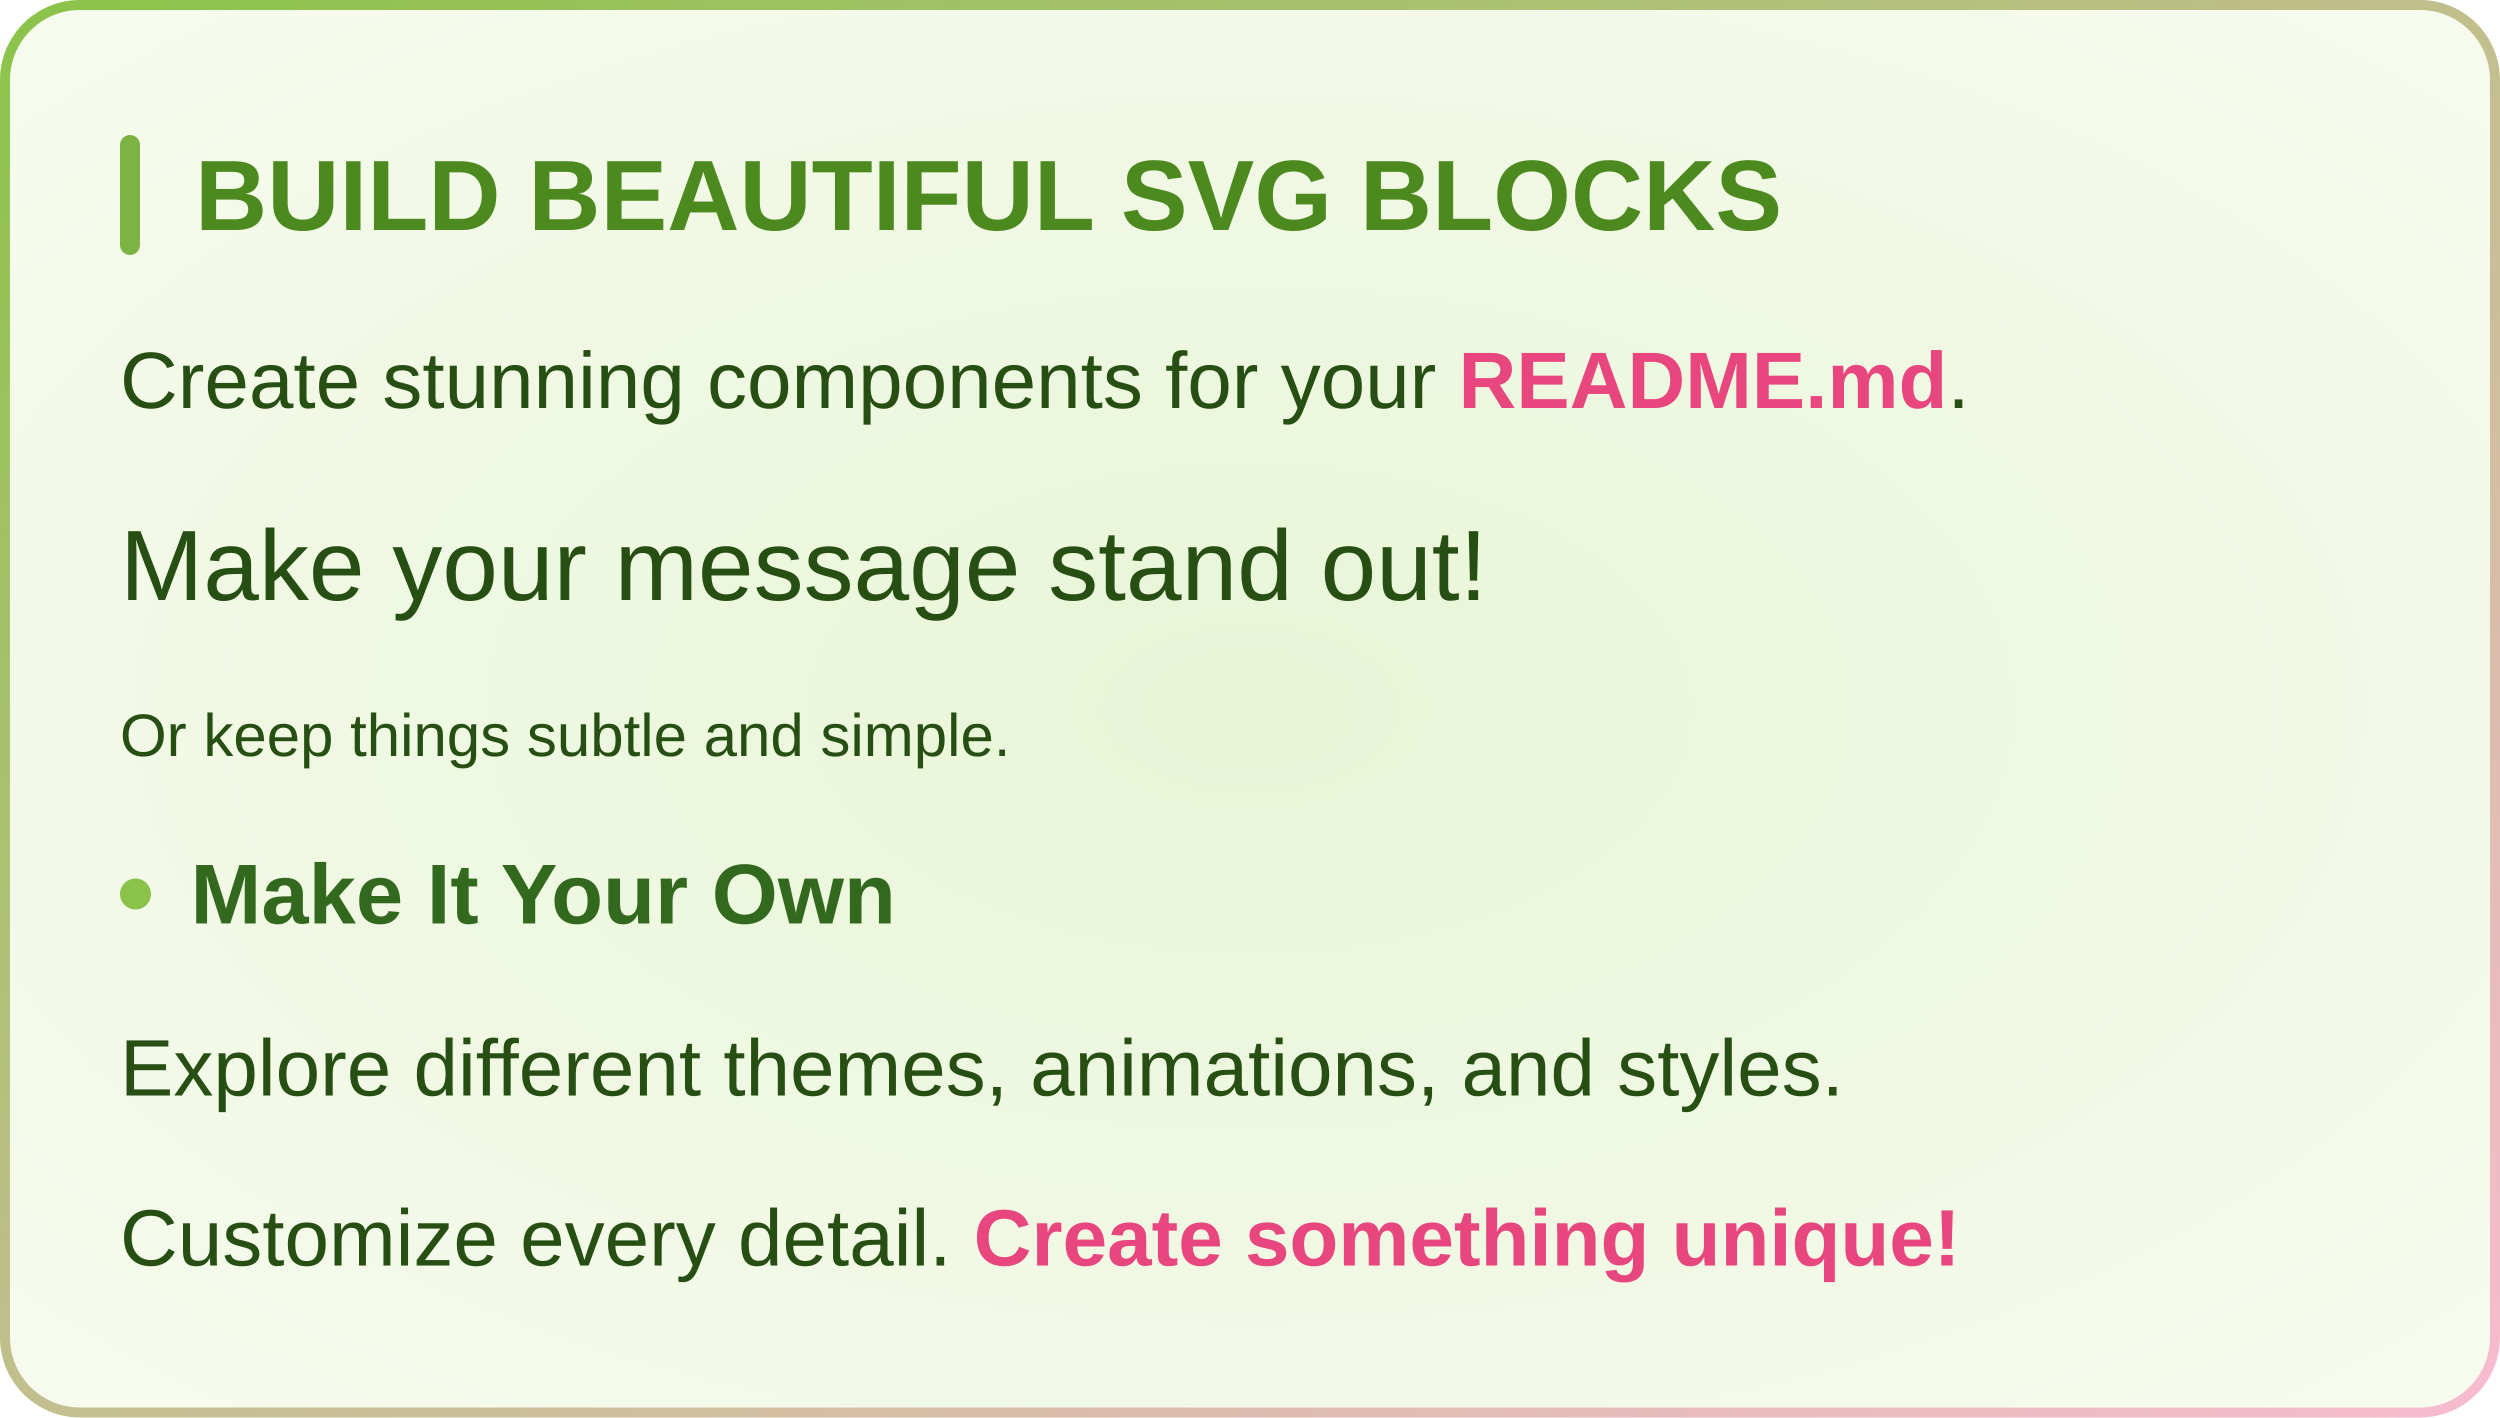
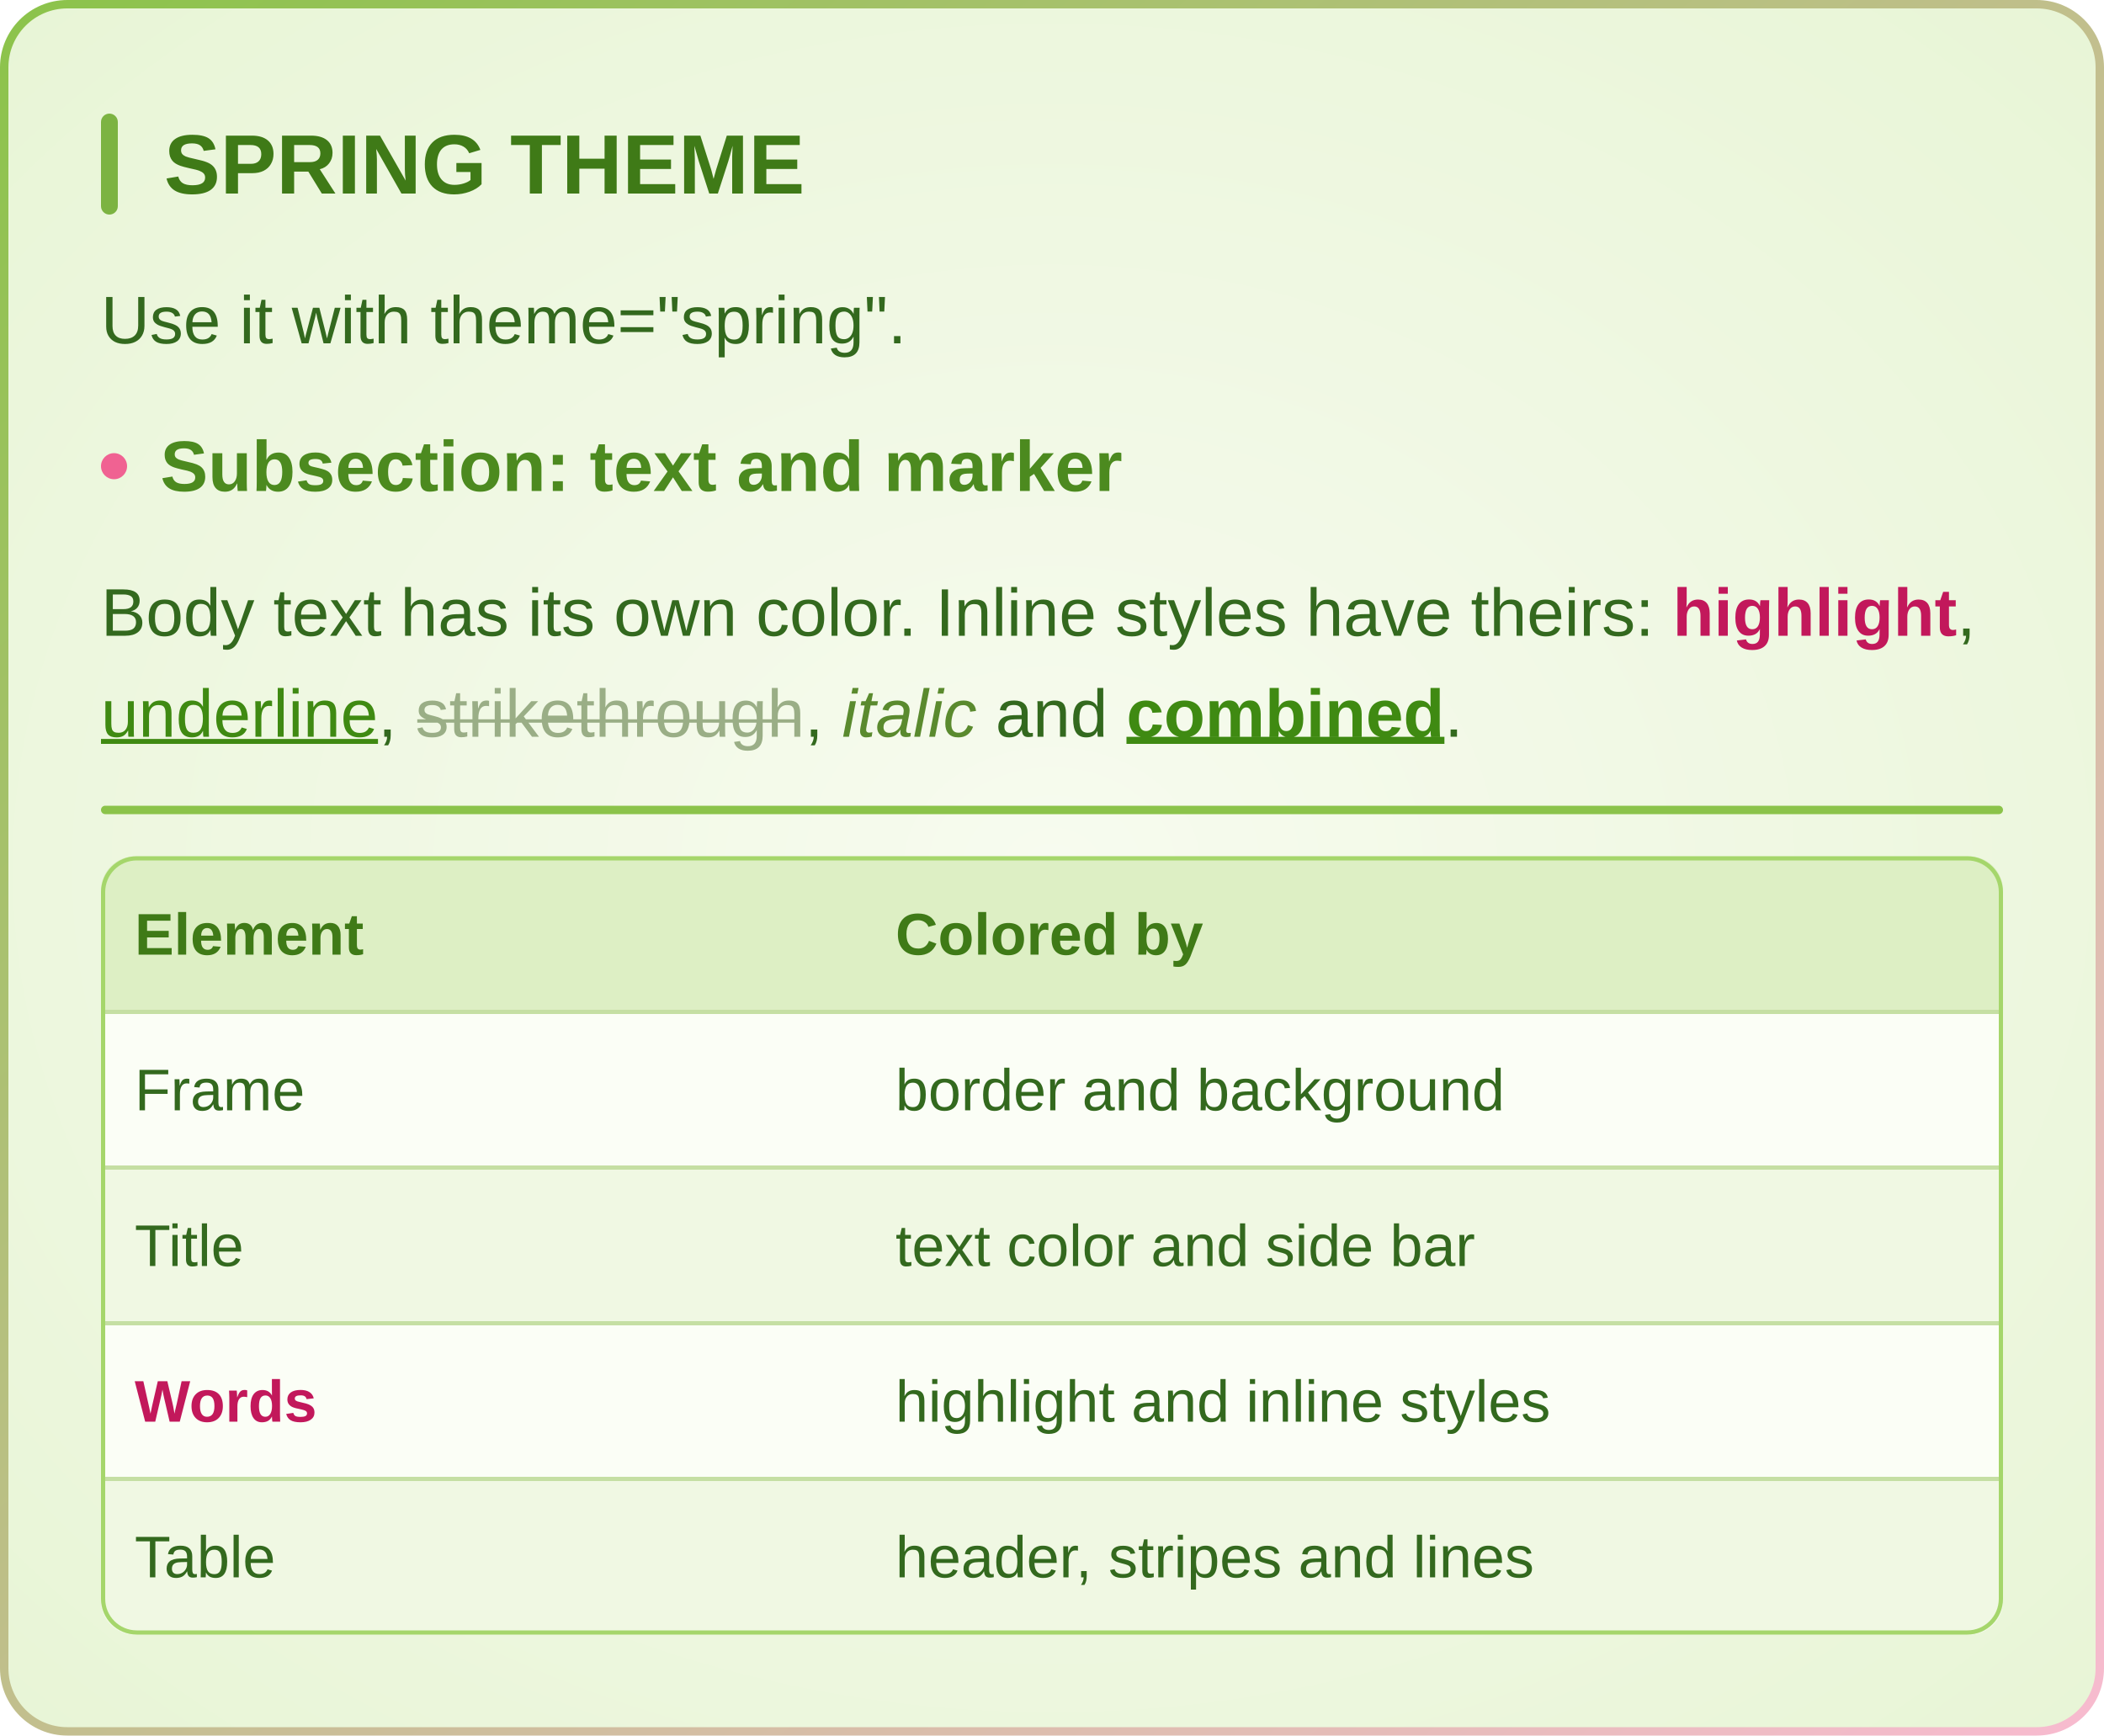
- <svg xmlns="http://www.w3.org/2000/svg" width="500" height="283.5" viewBox="0 0 500 283.5">
+ <svg xmlns="http://www.w3.org/2000/svg" width="500" height="412.5" viewBox="0 0 500 412.5">
  <style>
@keyframes entry {
-   from { opacity: 0; transform: translateY(-24px); }
-   to { opacity: 1; transform: none; }
+   from { opacity: 0; transform: translateY(-24px); } to { opacity: 1; transform: none; }
}
.entry {
  animation: entry 0.8s ease-out both;
  transform-box: fill-box;
  transform-origin: center;
}
@media (prefers-reduced-motion: reduce) {
  .entry { animation: none; }
}
</style>
  <g class="entry">
    <defs>
      <radialGradient id="background" cx="0.5" cy="0.5" r="0.7">
-         <stop offset="0" stop-color="#E8F5D6" />
-         <stop offset="1" stop-color="#F7FBEF" />
+         <stop offset="0" stop-color="#F7FBEF" />
+         <stop offset="1" stop-color="#E8F5D6" />
      </radialGradient>
      <linearGradient id="border" x1="0" y1="0" x2="1" y2="1">
        <stop offset="0" stop-color="#8BC34A" />
        <stop offset="1" stop-color="#F8BBD0" />
      </linearGradient>
    </defs>
-     <rect x="1" y="1" width="498" height="281.5" rx="15" fill="url(#background)" stroke="none" stroke-width="2" />
-     <rect x="1" y="1" width="498" height="281.5" rx="15" fill="none" stroke="url(#border)" stroke-width="2" />
+     <rect x="1" y="1" width="498" height="410.5" rx="15" fill="url(#background)" stroke="none" stroke-width="2" />
+     <rect x="1" y="1" width="498" height="410.5" rx="15" fill="none" stroke="url(#border)" stroke-width="2" />
    <g font-family="Arial, Helvetica, sans-serif">
      <rect x="24.0" y="27.0" width="4" height="24.0" rx="2" fill="#7CB342" />
-       <text x="39.0" y="46.0" font-size="20" fill="#4C8A1F" font-weight="700">BUILD BEAUTIFUL SVG BLOCKS</text>
-       <text x="24.0" y="81.6" font-size="16" fill="#274E13">Create stunning components for your <tspan fill="#E8467F" font-weight="700">README.md</tspan>.</text>
-       <text x="24.0" y="120.0" font-size="20" fill="#274E13">Make your message stand out!</text>
-       <text x="24.0" y="151.2" font-size="12" fill="#274E13">Or keep things subtle and simple.</text>
-       <circle cx="27.1" cy="178.8" r="3.1" fill="#8BC34A" />
-       <text x="38.1" y="184.7" font-size="17" fill="#33691E" font-weight="700">Make It Your Own</text>
-       <text x="24.0" y="219.1" font-size="16" fill="#274E13">Explore different themes, animations, and styles.</text>
-       <text x="24.0" y="253.1" font-size="16" fill="#274E13">Customize every detail. <tspan fill="#E8467F" font-weight="700">Create something unique!</tspan>
+       <text x="39.0" y="46.0" font-size="20" fill="#3F7A17" font-weight="700">SPRING THEME</text>
+       <text x="24.0" y="81.6" font-size="16" fill="#33691E">Use it with theme="spring".</text>
+       <circle cx="27.1" cy="110.8" r="3.1" fill="#F06292" />
+       <text x="38.1" y="116.7" font-size="17" fill="#4C8A1F" font-weight="700">Subsection: text and marker</text>
+       <text x="24.0" y="151.1" font-size="16" fill="#33691E">Body text has its own color. Inline styles have theirs: <tspan fill="#C2185B" font-weight="700">highlight</tspan>,</text>
+       <text x="24.0" y="175.1" font-size="16" fill="#33691E">
+         <tspan fill="#3F8A12" text-decoration="underline">underline</tspan>, <tspan fill="#9AAE86" text-decoration="line-through">strikethrough</tspan>, <tspan fill="#5A8A2E" font-style="italic">italic</tspan> and <tspan fill="#3F8A12" font-weight="700" text-decoration="underline">combined</tspan>.</text>
+       <rect x="24.0" y="191.5" width="452.0" height="2" rx="1" fill="#8BC34A" />
+       <clipPath id="table-clip-24-204">
+         <rect x="24.0" y="203.5" width="452.0" height="185.0" rx="8" />
+       </clipPath>
+       <g clip-path="url(#table-clip-24-204)">
+         <rect x="24.0" y="203.5" width="452.0" height="185.0" fill="#FBFEF6" />
+         <rect x="24.0" y="203.5" width="452.0" height="37.0" fill="#DDEFC4" />
+         <rect x="24.0" y="277.5" width="452.0" height="37.0" fill="#F0F8E3" />
+         <rect x="24.0" y="351.5" width="452.0" height="37.0" fill="#F0F8E3" />
+       </g>
+       <line x1="24.0" y1="240.5" x2="476.0" y2="240.5" stroke="#C5DFA3" stroke-width="1" />
+       <line x1="24.0" y1="277.5" x2="476.0" y2="277.5" stroke="#C5DFA3" stroke-width="1" />
+       <line x1="24.0" y1="314.5" x2="476.0" y2="314.5" stroke="#C5DFA3" stroke-width="1" />
+       <line x1="24.0" y1="351.5" x2="476.0" y2="351.5" stroke="#C5DFA3" stroke-width="1" />
+       <text x="32.0" y="226.9" font-size="14" fill="#3F7A17" font-weight="700">Element</text>
+       <text x="212.8" y="226.9" font-size="14" fill="#3F7A17" font-weight="700">Colored by</text>
+       <text x="32.0" y="263.9" font-size="14" fill="#33691E">Frame</text>
+       <text x="212.8" y="263.9" font-size="14" fill="#33691E">border and background</text>
+       <text x="32.0" y="300.9" font-size="14" fill="#33691E">Title</text>
+       <text x="212.8" y="300.9" font-size="14" fill="#33691E">text color and side bar</text>
+       <text x="32.0" y="337.9" font-size="14" fill="#33691E">
+         <tspan fill="#C2185B" font-weight="700">Words</tspan>
      </text>
+       <text x="212.8" y="337.9" font-size="14" fill="#33691E">highlight and inline styles</text>
+       <text x="32.0" y="374.9" font-size="14" fill="#33691E">Table</text>
+       <text x="212.8" y="374.9" font-size="14" fill="#33691E">header, stripes and lines</text>
+       <rect x="24.5" y="204.0" width="451.0" height="184.0" rx="8" fill="none" stroke="#A5D66B" stroke-width="1" />
    </g>
  </g>
</svg>
